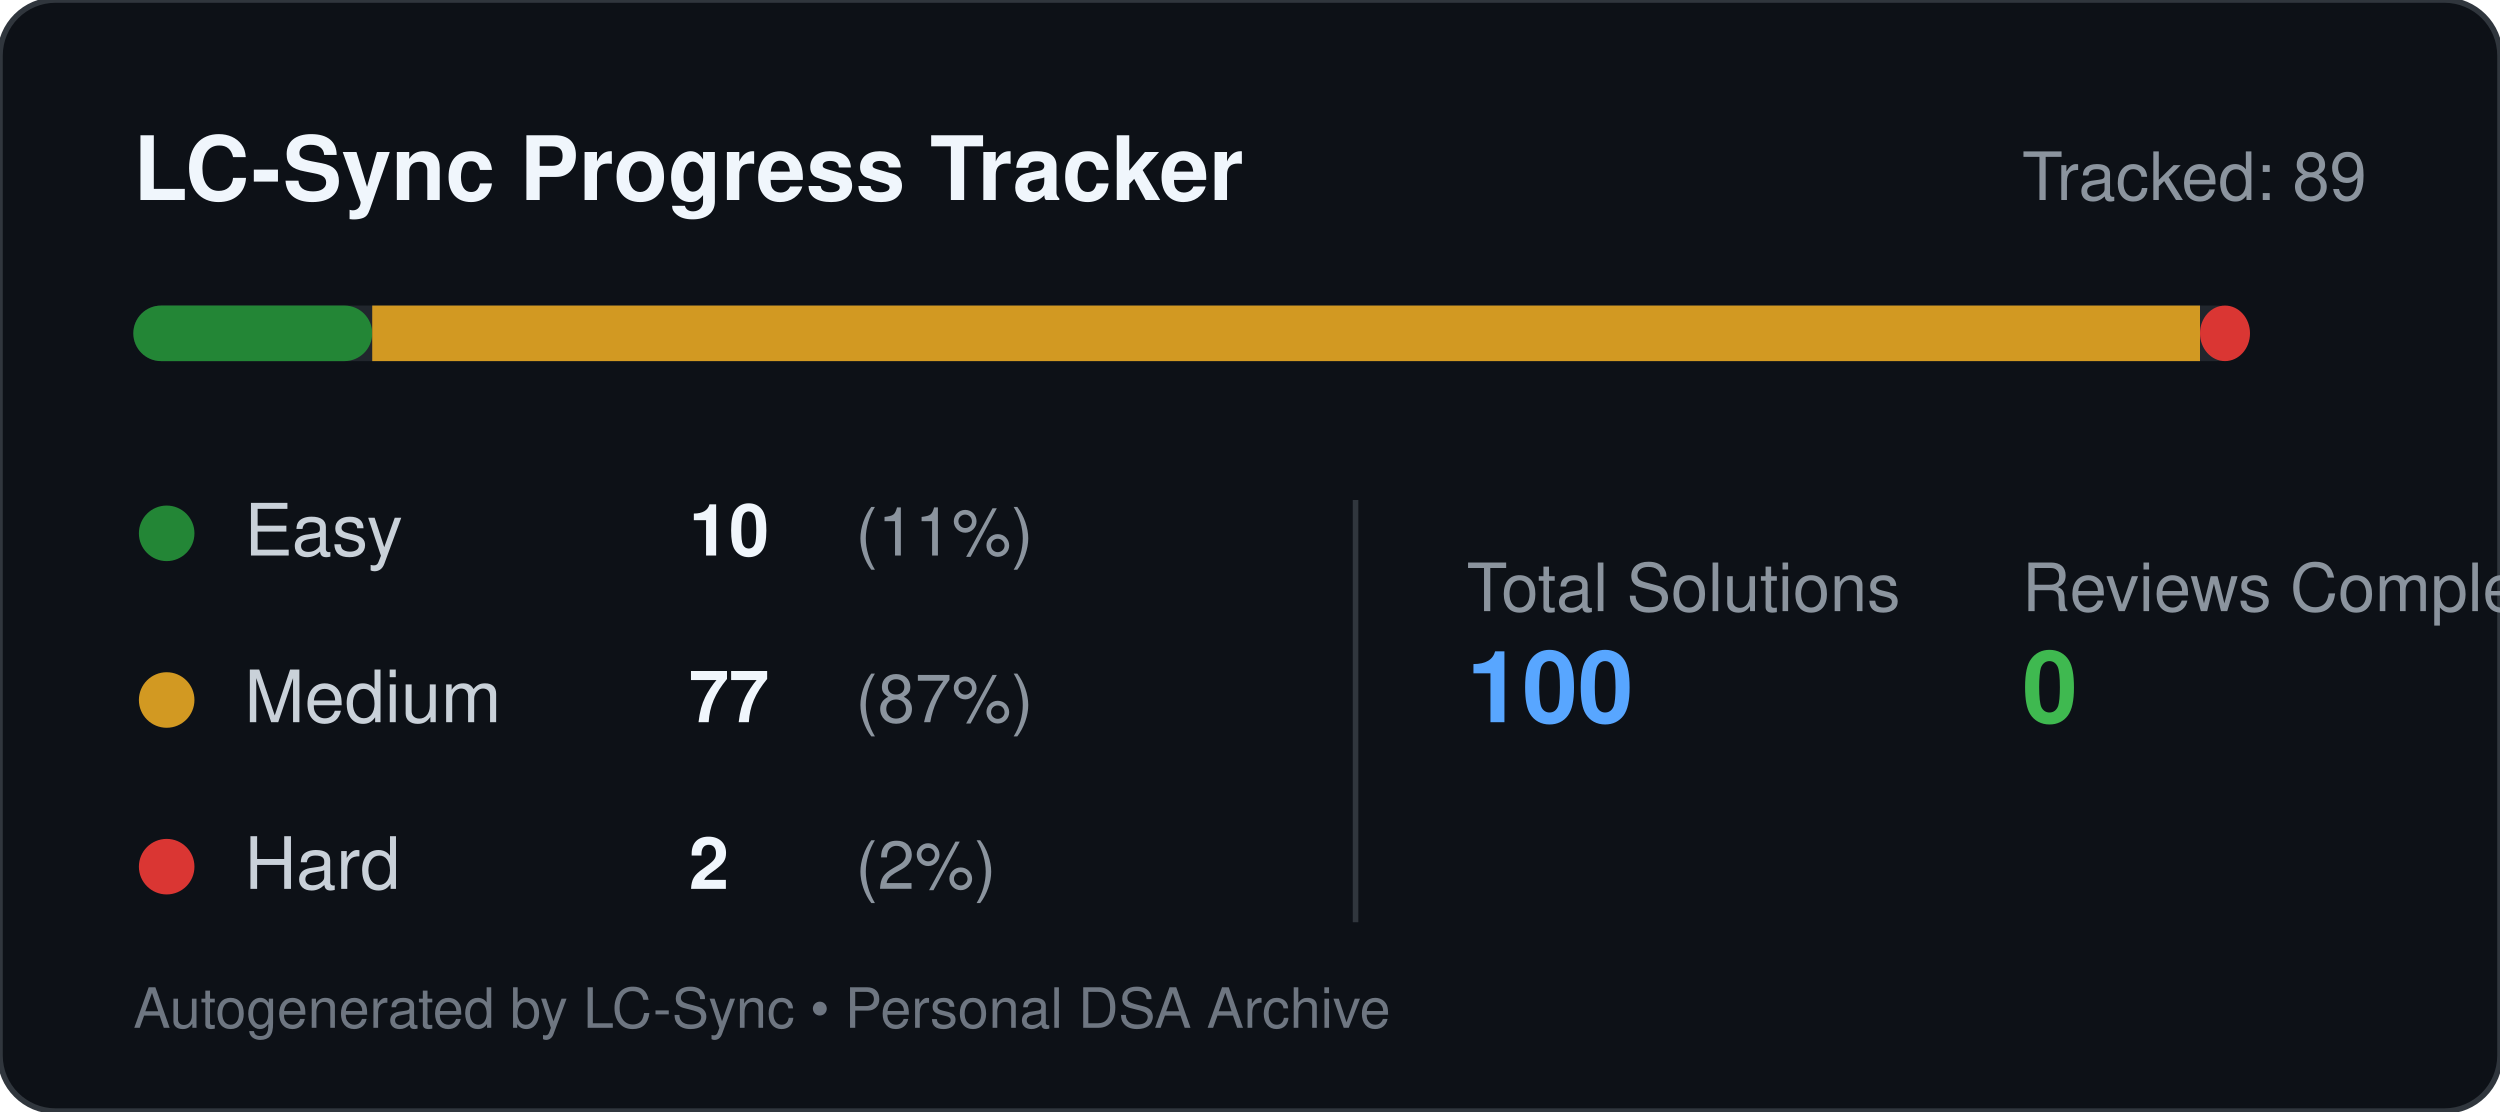
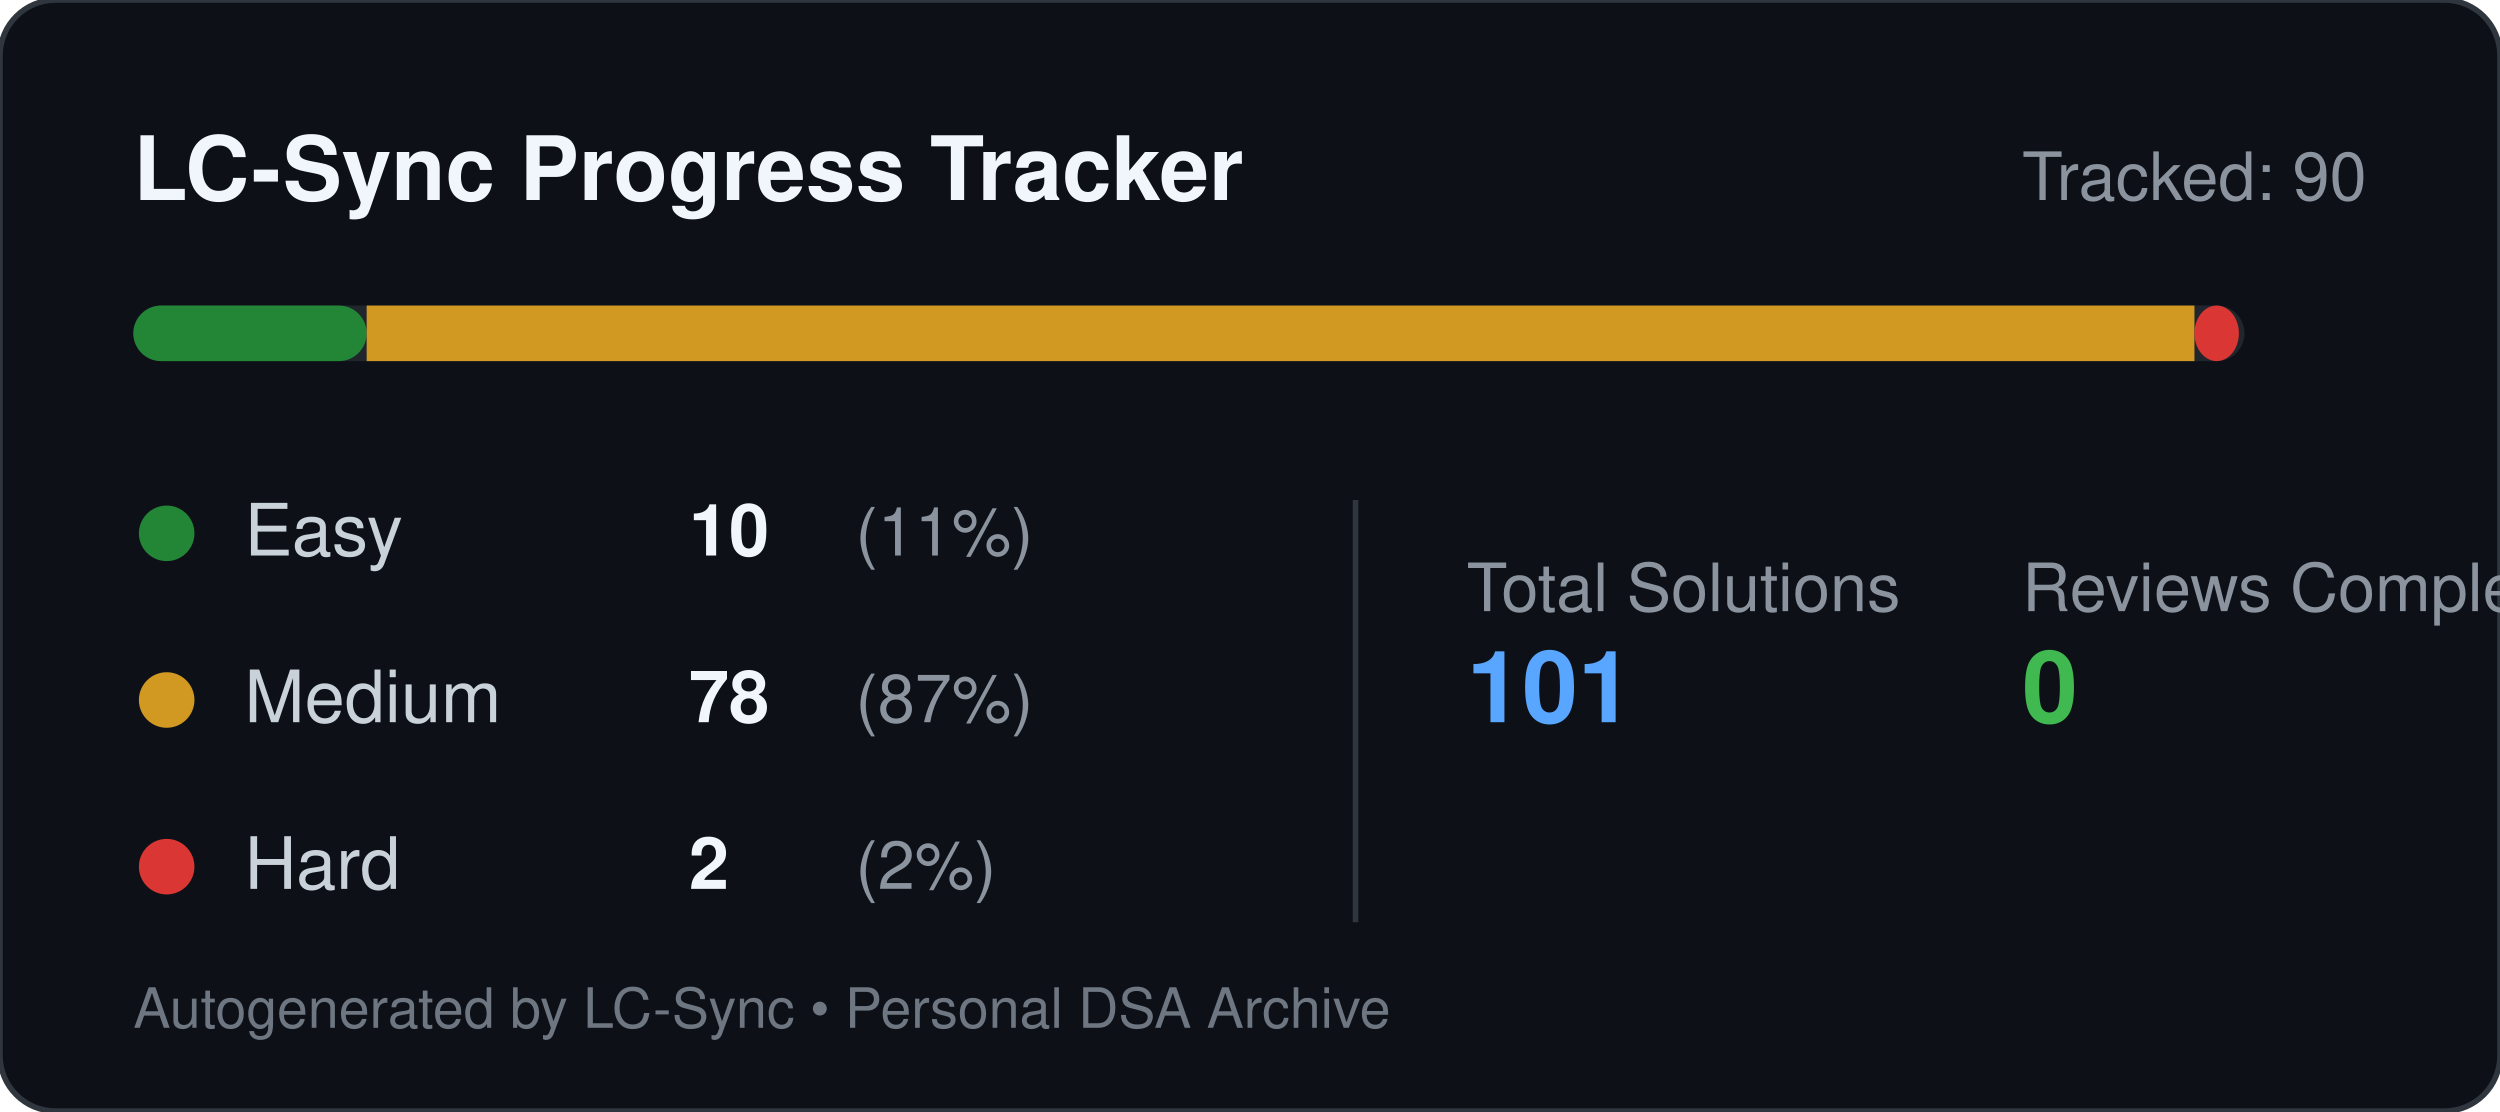
<svg xmlns="http://www.w3.org/2000/svg" width="450" height="200" viewBox="0 0 450 200" fill="none">
  <rect width="450" height="200" rx="10" fill="#0d1117" stroke="#30363d" stroke-width="1" />
  <text x="24" y="36" fill="#f0f6fc" font-family="-apple-system, BlinkMacSystemFont, 'Segoe UI', Helvetica, Arial, sans-serif" font-size="16" font-weight="600">LC-Sync Progress Tracker</text>
-   <text x="426" y="36" text-anchor="end" fill="#8b949e" font-family="-apple-system, BlinkMacSystemFont, 'Segoe UI', Helvetica, Arial, sans-serif" font-size="12">Tracked: 89</text>
+   <text x="426" y="36" text-anchor="end" fill="#8b949e" font-family="-apple-system, BlinkMacSystemFont, 'Segoe UI', Helvetica, Arial, sans-serif" font-size="12">Tracked: 90</text>
  <g transform="translate(24, 55)">
    <rect width="380" height="10" rx="5" fill="#21262d" />
-     <rect x="0" y="0" width="43" height="10" rx="5" fill="#238636" />
-     <rect x="43" y="0" width="329" height="10" fill="#d29922" />
-     <rect x="372" y="0" width="9" height="10" rx="5" fill="#da3633" />
+     <rect x="0" y="0" width="42" height="10" rx="5" fill="#238636" />
+     <rect x="42" y="0" width="329" height="10" fill="#d29922" />
+     <rect x="371" y="0" width="8" height="10" rx="5" fill="#da3633" />
  </g>
  <g transform="translate(24, 90)" font-family="-apple-system, BlinkMacSystemFont, 'Segoe UI', Helvetica, Arial, sans-serif">
    <circle cx="6" cy="6" r="5" fill="#238636" />
    <text x="20" y="10" fill="#c9d1d9" font-size="13">Easy</text>
    <text x="100" y="10" fill="#f0f6fc" font-size="13" font-weight="600">10</text>
    <text x="130" y="10" fill="#8b949e" font-size="12">(11%)</text>
    <circle cx="6" cy="36" r="5" fill="#d29922" />
    <text x="20" y="40" fill="#c9d1d9" font-size="13">Medium</text>
-     <text x="100" y="40" fill="#f0f6fc" font-size="13" font-weight="600">77</text>
+     <text x="100" y="40" fill="#f0f6fc" font-size="13" font-weight="600">78</text>
    <text x="130" y="40" fill="#8b949e" font-size="12">(87%)</text>
    <circle cx="6" cy="66" r="5" fill="#da3633" />
    <text x="20" y="70" fill="#c9d1d9" font-size="13">Hard</text>
    <text x="100" y="70" fill="#f0f6fc" font-size="13" font-weight="600">2</text>
    <text x="130" y="70" fill="#8b949e" font-size="12">(2%)</text>
    <line x1="220" y1="0" x2="220" y2="76" stroke="#30363d" stroke-width="1" />
    <text x="240" y="20" fill="#8b949e" font-size="12">Total Solutions</text>
-     <text x="240" y="40" fill="#58a6ff" font-size="18" font-weight="600">100</text>
+     <text x="240" y="40" fill="#58a6ff" font-size="18" font-weight="600">101</text>
    <text x="340" y="20" fill="#8b949e" font-size="12">Reviews Completed</text>
    <text x="340" y="40" fill="#3fb950" font-size="18" font-weight="600">0</text>
  </g>
  <text x="24" y="185" fill="#6e7681" font-family="-apple-system, BlinkMacSystemFont, 'Segoe UI', Helvetica, Arial, sans-serif" font-size="10">Autogenerated by LC-Sync • Personal DSA Archive</text>
</svg>
